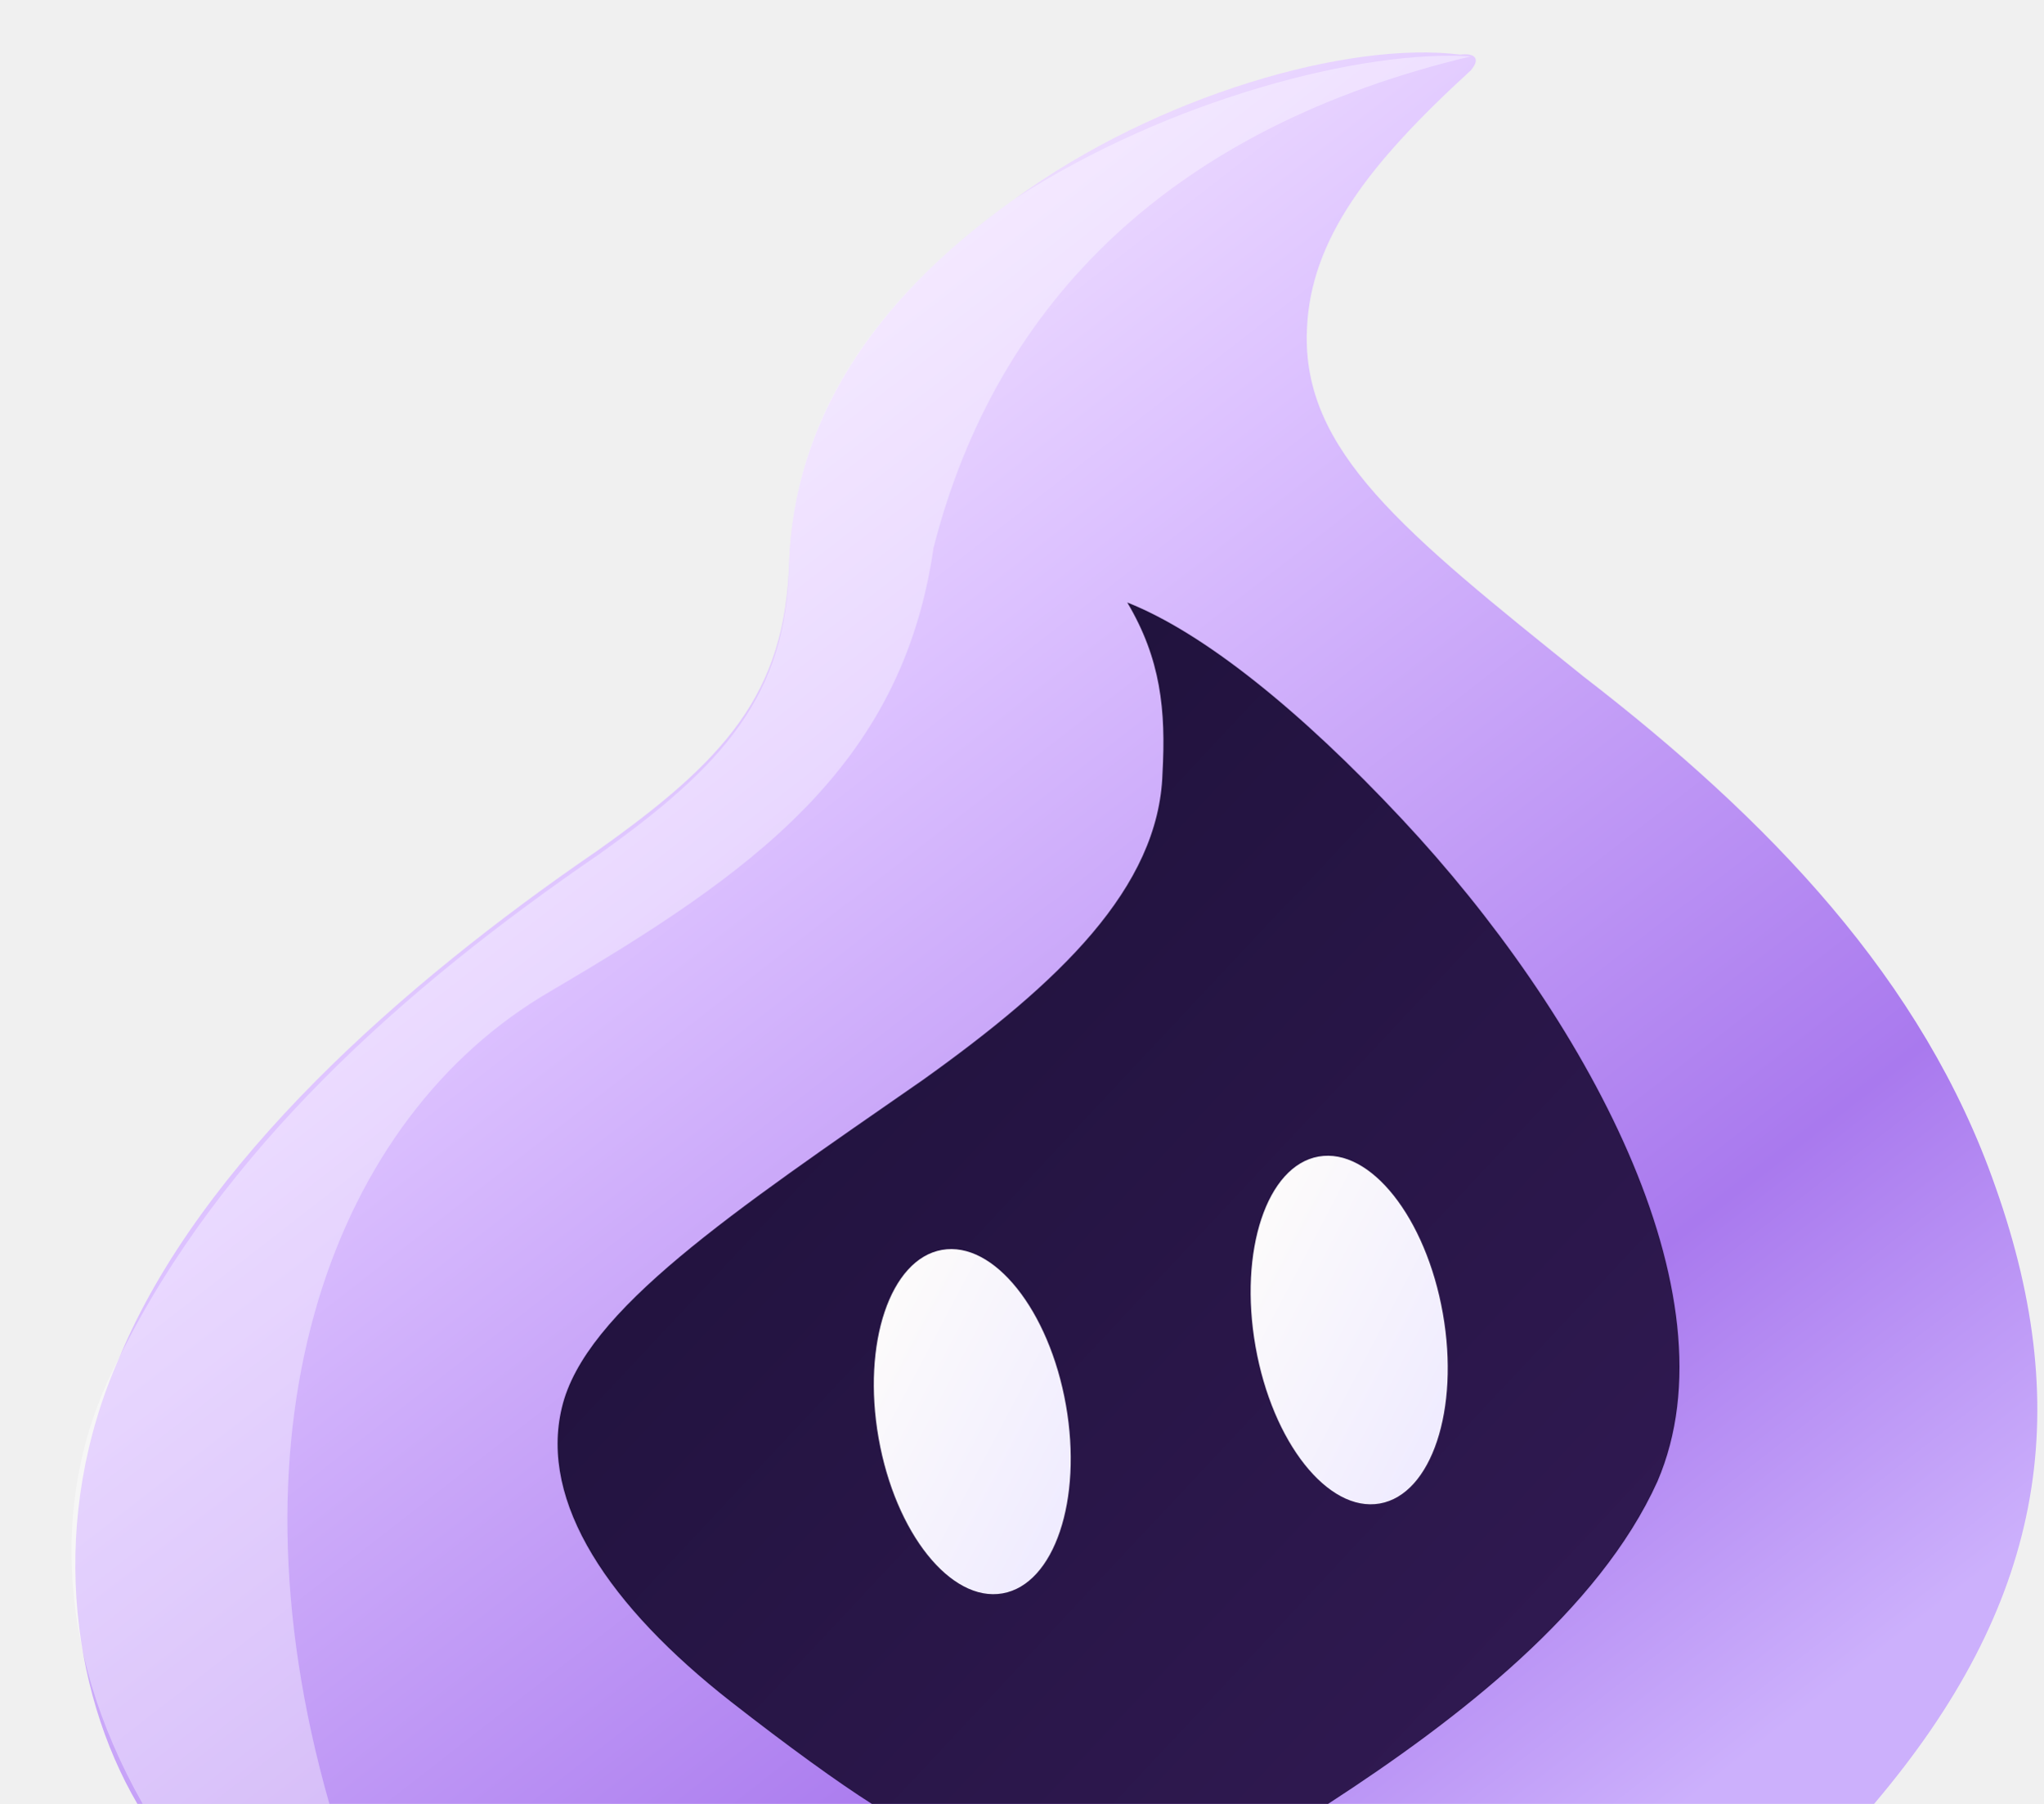
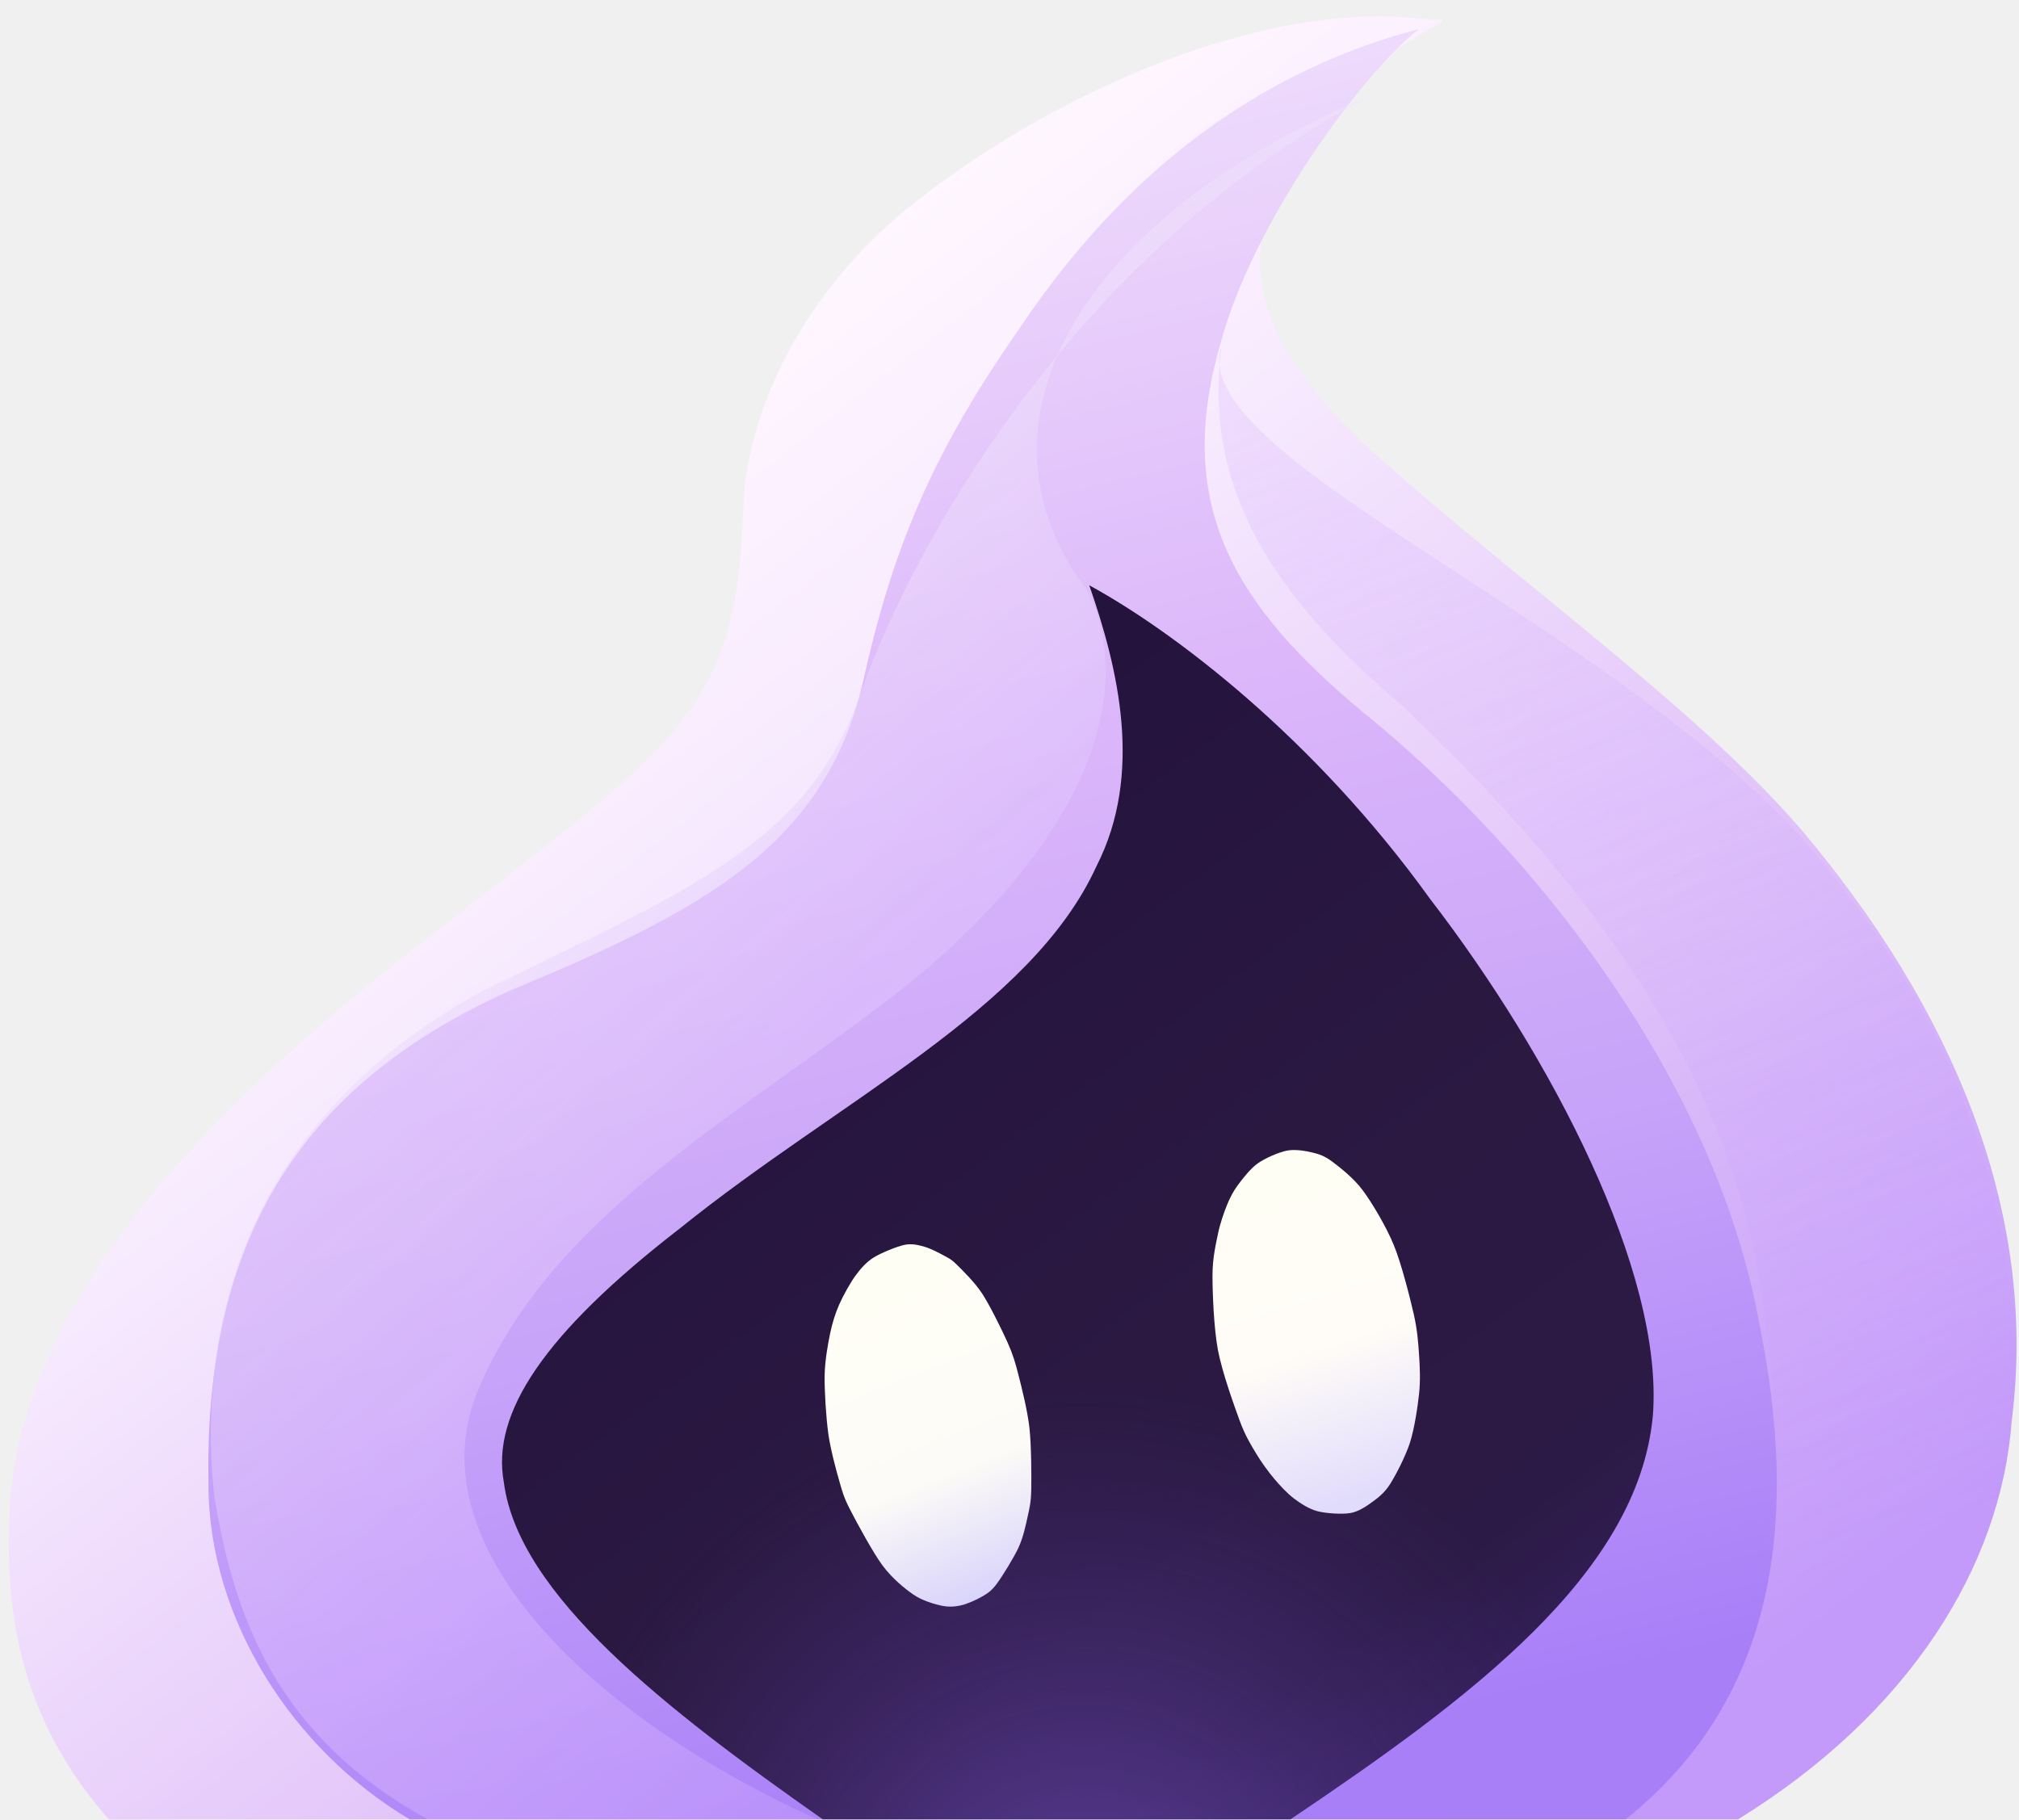
- <svg xmlns="http://www.w3.org/2000/svg" viewBox="100 230 1160 1024" role="img" aria-labelledby="nox-title">
+ <svg xmlns="http://www.w3.org/2000/svg" width="1114" height="1004" viewBox="140 250 1114 1004" role="img" aria-labelledby="title desc">
  <defs>
-     <linearGradient id="hood" x1=".12" y1=".12" x2=".87" y2=".96">
-       <stop stop-color="#fff8ff" />
-       <stop offset=".34" stop-color="#dcc1ff" />
-       <stop offset=".78" stop-color="#a979ee" />
-       <stop offset="1" stop-color="#ccb0fc" />
+     <radialGradient id="base" cx="48%" cy="20%" r="90%" fx="48%" fy="20%">
+       <stop offset="0" stop-color="#1a16ad" />
+       <stop offset=".41" stop-color="#2217cd" />
+       <stop offset=".80" stop-color="#5242fa" />
+       <stop offset="1" stop-color="#6555ff" />
+     </radialGradient>
+     <radialGradient id="topGlow" gradientUnits="userSpaceOnUse" cx="-80" cy="-80" r="760">
+       <stop offset="0" stop-color="#5c69ff" stop-opacity=".88" />
+       <stop offset=".75" stop-color="#2421d8" stop-opacity=".18" />
+       <stop offset="1" stop-color="#2521d6" stop-opacity="0" />
+     </radialGradient>
+     <radialGradient id="rightGlow" gradientUnits="userSpaceOnUse" cx="1250" cy="-50" r="550">
+       <stop offset="0" stop-color="#4a4aff" stop-opacity=".85" />
+       <stop offset="1" stop-color="#423dff" stop-opacity="0" />
+     </radialGradient>
+     <linearGradient id="wave1" x1="950" y1="63" x2="410" y2="1030" gradientUnits="userSpaceOnUse">
+       <stop offset="0" stop-color="#3931ee" />
+       <stop offset=".35" stop-color="#4336f6" />
+       <stop offset=".78" stop-color="#8665ff" />
+       <stop offset="1" stop-color="#9874ff" />
    </linearGradient>
-     <linearGradient id="face" x1="0" y1="0" x2="1" y2="1">
-       <stop stop-color="#1b1036" />
-       <stop offset="1" stop-color="#321a54" />
+     <linearGradient id="wave2" x1="950" y1="140" x2="215" y2="1215" gradientUnits="userSpaceOnUse">
+       <stop offset="0" stop-color="#6751ff" />
+       <stop offset=".35" stop-color="#5c44f9" />
+       <stop offset=".76" stop-color="#a17bff" />
+       <stop offset="1" stop-color="#be8dff" />
    </linearGradient>
-     <linearGradient id="eye" x1="0" y1="0" x2=".7" y2="1">
-       <stop stop-color="#fffefa" />
-       <stop offset="1" stop-color="#efebff" />
+     <linearGradient id="wave3" x1="900" y1="398" x2="190" y2="1210" gradientUnits="userSpaceOnUse">
+       <stop offset="0" stop-color="#6c4cf4" />
+       <stop offset=".42" stop-color="#9070ff" />
+       <stop offset="1" stop-color="#c790ff" />
    </linearGradient>
+     <linearGradient id="wave4" x1="900" y1="602" x2="190" y2="1270" gradientUnits="userSpaceOnUse">
+       <stop offset="0" stop-color="#9d73ff" />
+       <stop offset=".55" stop-color="#ae82ff" />
+       <stop offset="1" stop-color="#bd88fc" />
+     </linearGradient>
+     <linearGradient id="bottomWave" x1="210" y1="970" x2="850" y2="1300" gradientUnits="userSpaceOnUse">
+       <stop offset="0" stop-color="#bc89ff" />
+       <stop offset="1" stop-color="#9c6fff" />
+     </linearGradient>
+     <linearGradient id="outerFlame" x1="476" y1="485" x2="1051" y2="1223" gradientUnits="userSpaceOnUse">
+       <stop offset="0" stop-color="#fff7ff" />
+       <stop offset=".22" stop-color="#f7eafe" />
+       <stop offset=".60" stop-color="#e1c3f9" />
+       <stop offset="1" stop-color="#c399fa" />
+     </linearGradient>
+     <linearGradient id="flameInner" x1="654" y1="290" x2="878" y2="1210" gradientUnits="userSpaceOnUse">
+       <stop offset="0" stop-color="#f0dffc" />
+       <stop offset=".38" stop-color="#dcb7fa" />
+       <stop offset=".68" stop-color="#c7a3f9" />
+       <stop offset="1" stop-color="#a97ff8" />
+     </linearGradient>
+     <linearGradient id="flameInnerLeft" x1="380" y1="740" x2="780" y2="1210" gradientUnits="userSpaceOnUse">
+       <stop offset="0" stop-color="#eee1fb" stop-opacity=".77" />
+       <stop offset=".43" stop-color="#dab8fd" stop-opacity=".9" />
+       <stop offset="1" stop-color="#b88efc" stop-opacity=".95" />
+     </linearGradient>
+     <linearGradient id="flameRight" x1="807" y1="438" x2="1088" y2="1140" gradientUnits="userSpaceOnUse">
+       <stop offset="0" stop-color="#e9d0fc" stop-opacity=".75" />
+       <stop offset="1" stop-color="#b489ff" stop-opacity="0" />
+     </linearGradient>
+     <linearGradient id="face" x1="553" y1="739" x2="954" y2="1290" gradientUnits="userSpaceOnUse">
+       <stop offset="0" stop-color="#24133d" />
+       <stop offset=".5" stop-color="#2b1942" />
+       <stop offset=".78" stop-color="#2c1a46" />
+       <stop offset="1" stop-color="#392268" />
+     </linearGradient>
+     <radialGradient id="faceGlow" gradientUnits="userSpaceOnUse" cx="738" cy="1325" r="310">
+       <stop offset="0" stop-color="#7450c6" stop-opacity=".7" />
+       <stop offset="1" stop-color="#503386" stop-opacity="0" />
+     </radialGradient>
+     <linearGradient id="eyeLeft" x1="617" y1="958" x2="685" y2="1130" gradientUnits="userSpaceOnUse">
+       <stop offset="0" stop-color="#fffef5" />
+       <stop offset=".62" stop-color="#fdfbf7" />
+       <stop offset="1" stop-color="#d9d4fb" />
+     </linearGradient>
+     <linearGradient id="eyeRight" x1="835" y1="894" x2="891" y2="1076" gradientUnits="userSpaceOnUse">
+       <stop offset="0" stop-color="#fffef5" />
+       <stop offset=".55" stop-color="#fffcf7" />
+       <stop offset="1" stop-color="#e2dcfc" />
+     </linearGradient>
+     <clipPath id="faceClip">
+       <path d="M 741 573 C 757 619 771 677 745 728 C 709 807 603 857 515 928 C 440 986 411 1030 418 1068 C 426 1130 507 1193 594 1254 L 852 1254 C 950 1188 1044 1119 1052 1031 C 1058 952 996 833 929 746 C 865 657 787 598 741 573 Z" />
+     </clipPath>
  </defs>
-   <path d="M929 261C866 253 757 284 676 343 593 402 551 471 548 549 546 624 511 662 439 713 328 789 214 890 168 1000 127 1092 140 1189 178 1254H1164C1259 1142 1279 1034 1233 904 1192 786 1104 695 999 614 897 532 839 486 842 417 844 366 877 323 935 270 941 263 937 260 929 261Z" fill="url(#hood)" />
-   <path d="M935 262C767 302 666 400 630 541 612 666 526 726 412 793 290 864 225 1037 287 1254H181C130 1164 129 1073 168 1000 226 883 329 791 440 715 510 665 547 625 548 549 551 470 593 402 676 343 764 286 874 258 935 262Z" fill="#ffffff" opacity=".38" />
-   <path d="M740 572C759 604 762 633 760 669 758 734 701 788 624 843 516 918 432 974 419 1029 406 1083 446 1142 515 1196 547 1221 576 1242 595 1254H854C928 1206 1008 1144 1041 1071 1087 964 999 805 896 695 838 633 783 589 740 572Z" fill="url(#face)" />
-   <ellipse cx="652" cy="1037" rx="54" ry="99" transform="rotate(-10 652 1037)" fill="url(#eye)" />
-   <ellipse cx="866" cy="985" rx="54" ry="100" transform="rotate(-10 866 985)" fill="url(#eye)" />
+   <g id="mascot-body">
+     <path id="outer-silhouette" d="M 930 261 C 837 248 720 303 647 360 C 581 411 551 480 550 533 C 546 646 512 661 369 773 C 234 878 145 984 145 1094 C 143 1165 165 1214 200 1254 L 1099 1254 C 1193 1196 1244 1115 1250 1034 C 1265 916 1215 804 1134 708 C 1078 643 988 579 906 507 C 835 445 812 392 862 321 C 895 276 955 257 930 261 Z" fill="url(#outerFlame)" />
+     <path id="inner-surface" d="M 923 266 C 820 293 750 360 702 432 C 653 502 632 555 616 627 C 595 716 529 752 423 796 C 294 853 253 948 255 1069 C 255 1144 302 1216 366 1254 L 1037 1254 C 1122 1186 1132 1086 1111 982 C 1087 846 986 719 892 643 C 821 584 788 529 813 441 C 831 372 893 289 923 266 Z" fill="url(#flameInner)" />
+     <path d="M 896 303 C 743 383 649 537 615 632 C 586 716 520 741 406 797 C 282 865 248 972 258 1074 C 269 1144 294 1209 376 1254 L 591 1254 C 469 1199 369 1105 403 1019 C 445 917 554 863 645 790 C 747 705 765 626 740 576 C 669 483 738 368 896 303 Z" fill="url(#flameInnerLeft)" opacity=".66" />
+     <path d="M 814 441 C 805 510 832 570 911 637 C 1015 735 1097 842 1113 972 C 1137 1127 1085 1229 1037 1254 L 1099 1254 C 1199 1184 1249 1093 1250 1036 C 1260 920 1216 804 1131 709 C 1016 587 794 501 814 441 Z" fill="url(#flameRight)" opacity=".70" />
+   </g>
+   <g id="mascot-face">
+     <path d="M 741 573 C 757 619 771 677 745 728 C 709 807 603 857 515 928 C 440 986 411 1030 418 1068 C 426 1130 507 1193 594 1254 L 852 1254 C 950 1188 1044 1119 1052 1031 C 1058 952 996 833 929 746 C 865 657 787 598 741 573 Z" fill="url(#face)" />
+     <g clip-path="url(#faceClip)">
+       <rect x="400" y="900" width="690" height="400" fill="url(#faceGlow)" />
+     </g>
+     <path id="left-eye" d="M 639.00,937.00 C 643.20,936.10 646.70,937.10 650.00,938.00 C 653.30,938.90 658.30,941.50 661.00,943.00 C 663.70,944.50 664.85,944.85 668.00,948.00 C 671.15,951.15 677.80,957.55 682.00,964.00 C 686.20,970.45 693.00,984.25 696.00,991.00 C 699.00,997.75 700.20,1001.95 702.00,1009.00 C 703.80,1016.05 706.95,1028.55 708.00,1038.00 C 709.05,1047.45 709.15,1064.65 709.00,1072.00 C 708.85,1079.35 708.05,1082.20 707.00,1087.00 C 705.95,1091.80 704.55,1098.45 702.00,1104.00 C 699.45,1109.55 693.00,1119.95 690.00,1124.00 C 687.00,1128.05 685.00,1129.20 682.00,1131.00 C 679.00,1132.80 673.45,1135.25 670.00,1136.00 C 666.55,1136.75 662.90,1136.90 659.00,1136.00 C 655.10,1135.10 648.80,1133.30 644.00,1130.00 C 639.20,1126.70 632.25,1121.05 627.00,1114.00 C 621.75,1106.95 612.60,1090.05 609.00,1083.00 C 605.40,1075.95 604.80,1073.30 603.00,1067.00 C 601.20,1060.70 598.20,1049.70 597.00,1041.00 C 595.80,1032.30 594.85,1017.25 595.00,1009.00 C 595.15,1000.75 596.80,991.85 598.00,986.00 C 599.20,980.15 600.90,974.80 603.00,970.00 C 605.10,965.20 609.15,957.90 612.00,954.00 C 614.85,950.10 617.95,946.55 622.00,944.00 C 626.05,941.45 634.80,937.90 639.00,937.00 Z" fill="url(#eyeLeft)" />
+     <path id="right-eye" d="M 850.00,885.00 C 854.50,884.10 860.25,885.10 864.00,886.00 C 867.75,886.90 870.80,887.85 875.00,891.00 C 879.20,894.15 886.90,900.10 892.00,907.00 C 897.10,913.90 904.80,926.80 909.00,937.00 C 913.20,947.20 917.90,965.85 920.00,975.00 C 922.10,984.15 922.55,991.40 923.00,998.00 C 923.45,1004.60 923.75,1011.80 923.00,1019.00 C 922.25,1026.20 920.40,1038.50 918.00,1046.00 C 915.60,1053.50 910.15,1064.05 907.00,1069.00 C 903.85,1073.95 900.30,1076.60 897.00,1079.00 C 893.70,1081.40 889.50,1084.25 885.00,1085.00 C 880.50,1085.75 871.65,1085.20 867.00,1084.00 C 862.35,1082.80 857.60,1079.70 854.00,1077.00 C 850.40,1074.30 846.15,1069.75 843.00,1066.00 C 839.85,1062.25 835.85,1056.80 833.00,1052.00 C 830.15,1047.20 827.15,1042.55 824.00,1034.00 C 820.85,1025.45 814.25,1007.00 812.00,995.00 C 809.75,983.00 809.00,963.60 809.00,954.00 C 809.00,944.40 810.80,936.85 812.00,931.00 C 813.20,925.15 815.35,919.05 817.00,915.00 C 818.65,910.95 820.45,907.45 823.00,904.00 C 825.55,900.55 829.95,894.85 834.00,892.00 C 838.05,889.15 845.50,885.90 850.00,885.00 Z" fill="url(#eyeRight)" />
+   </g>
</svg>
